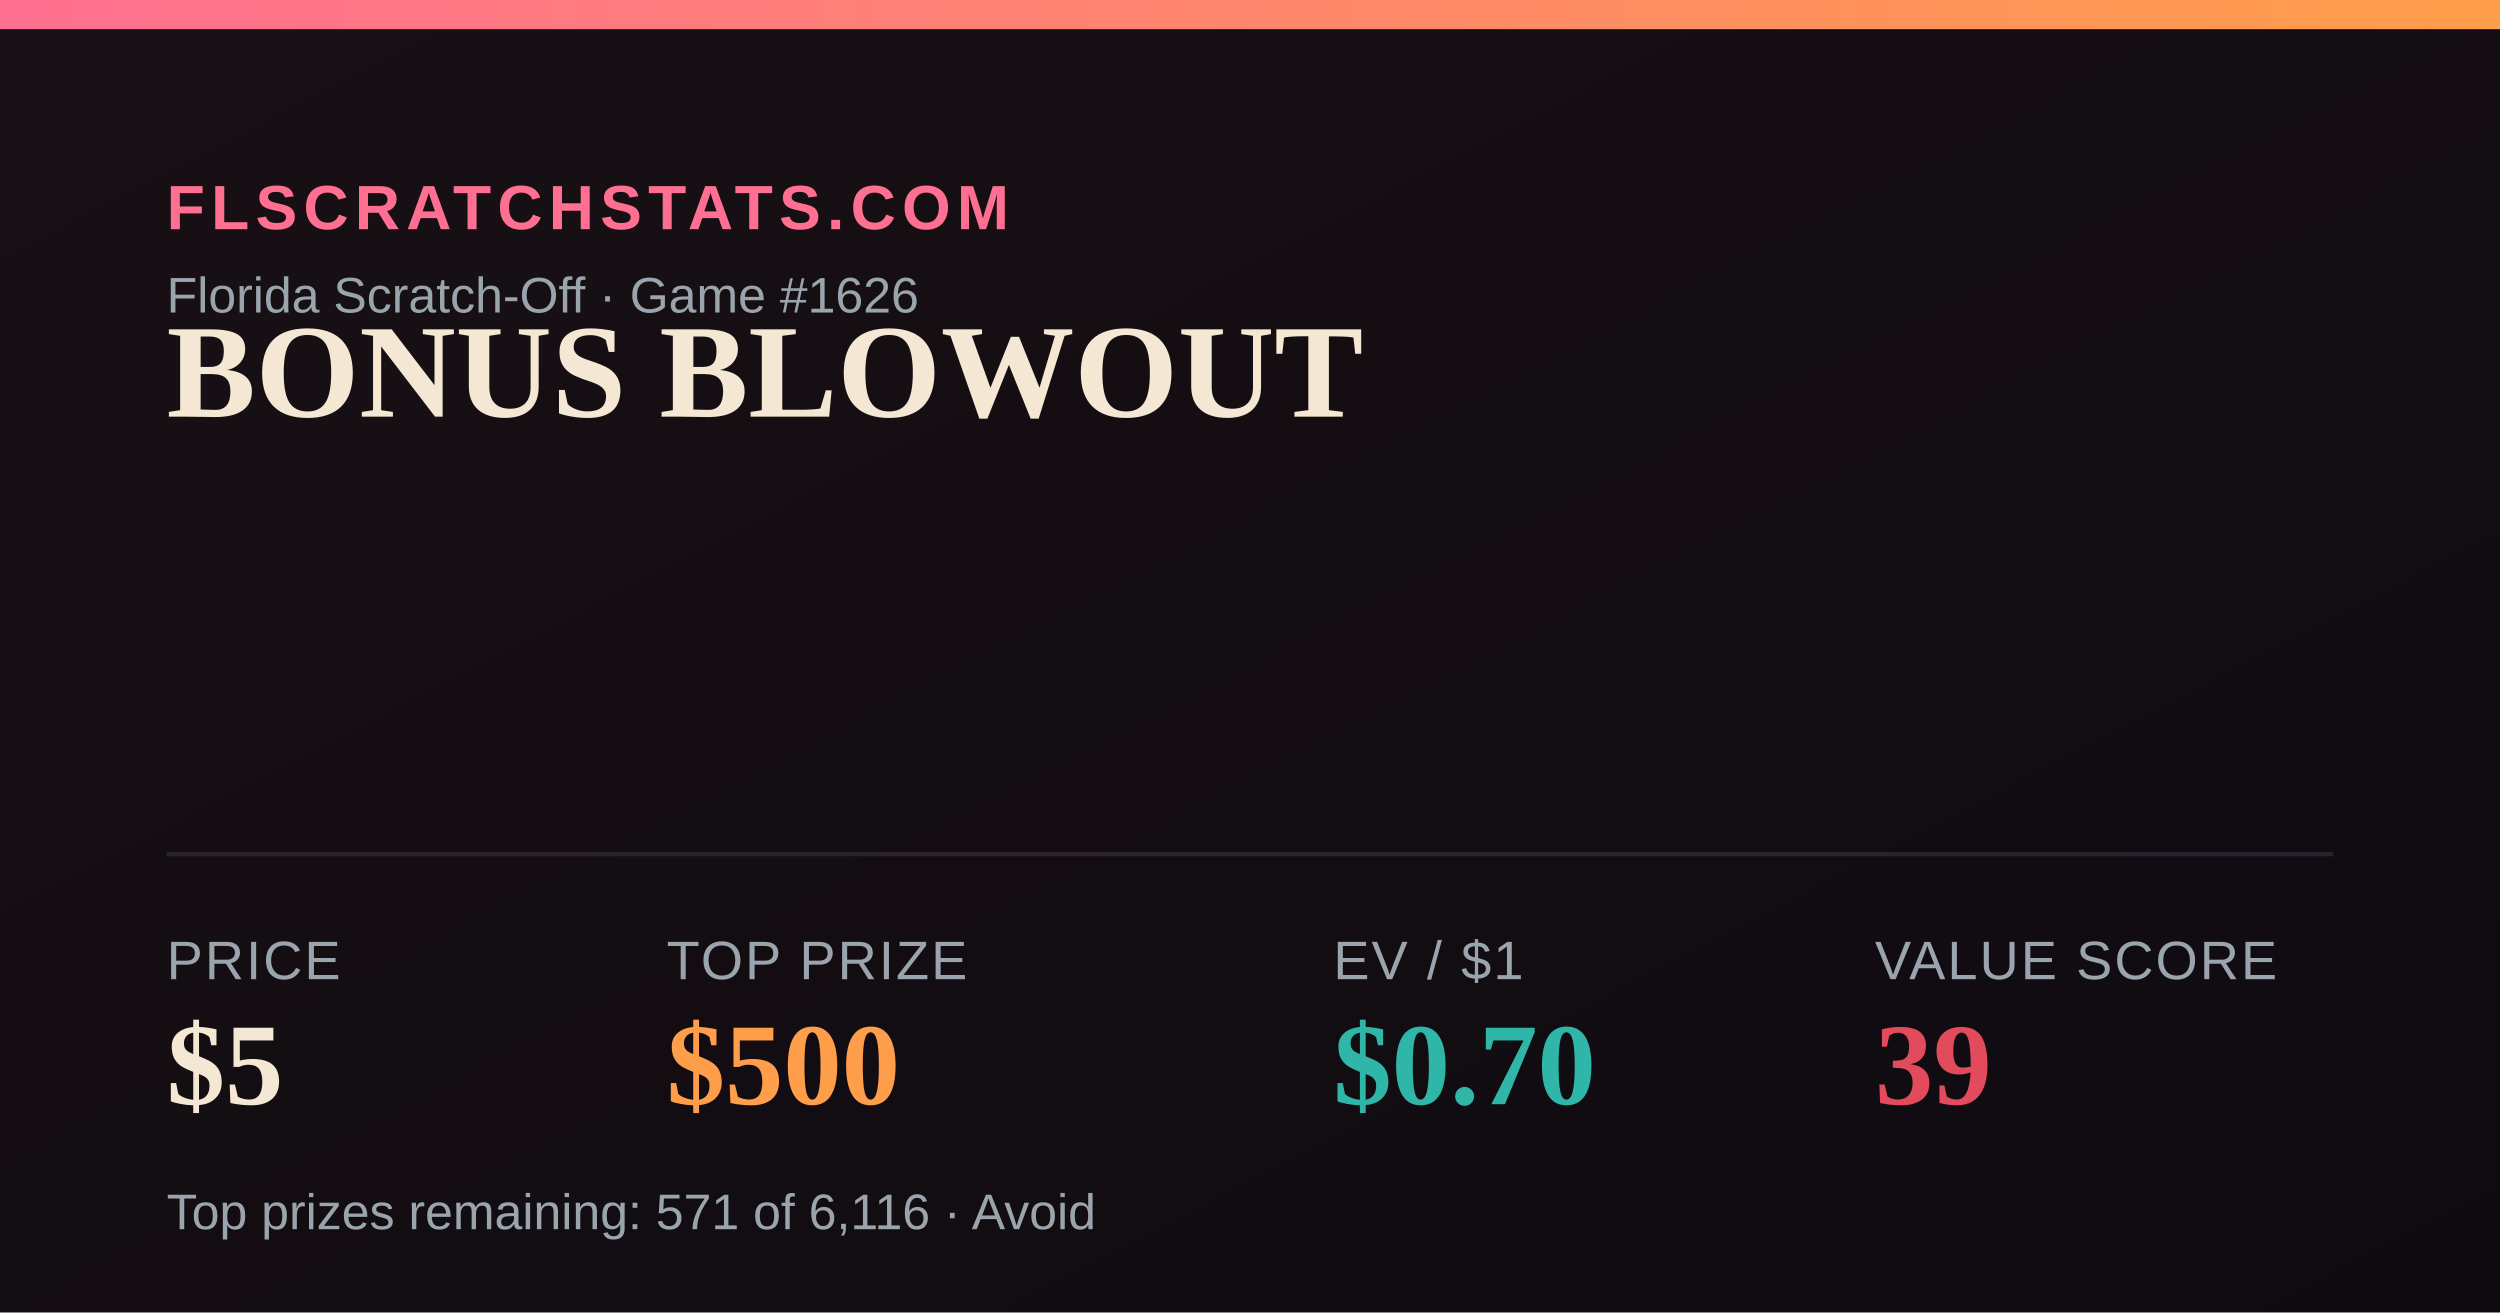
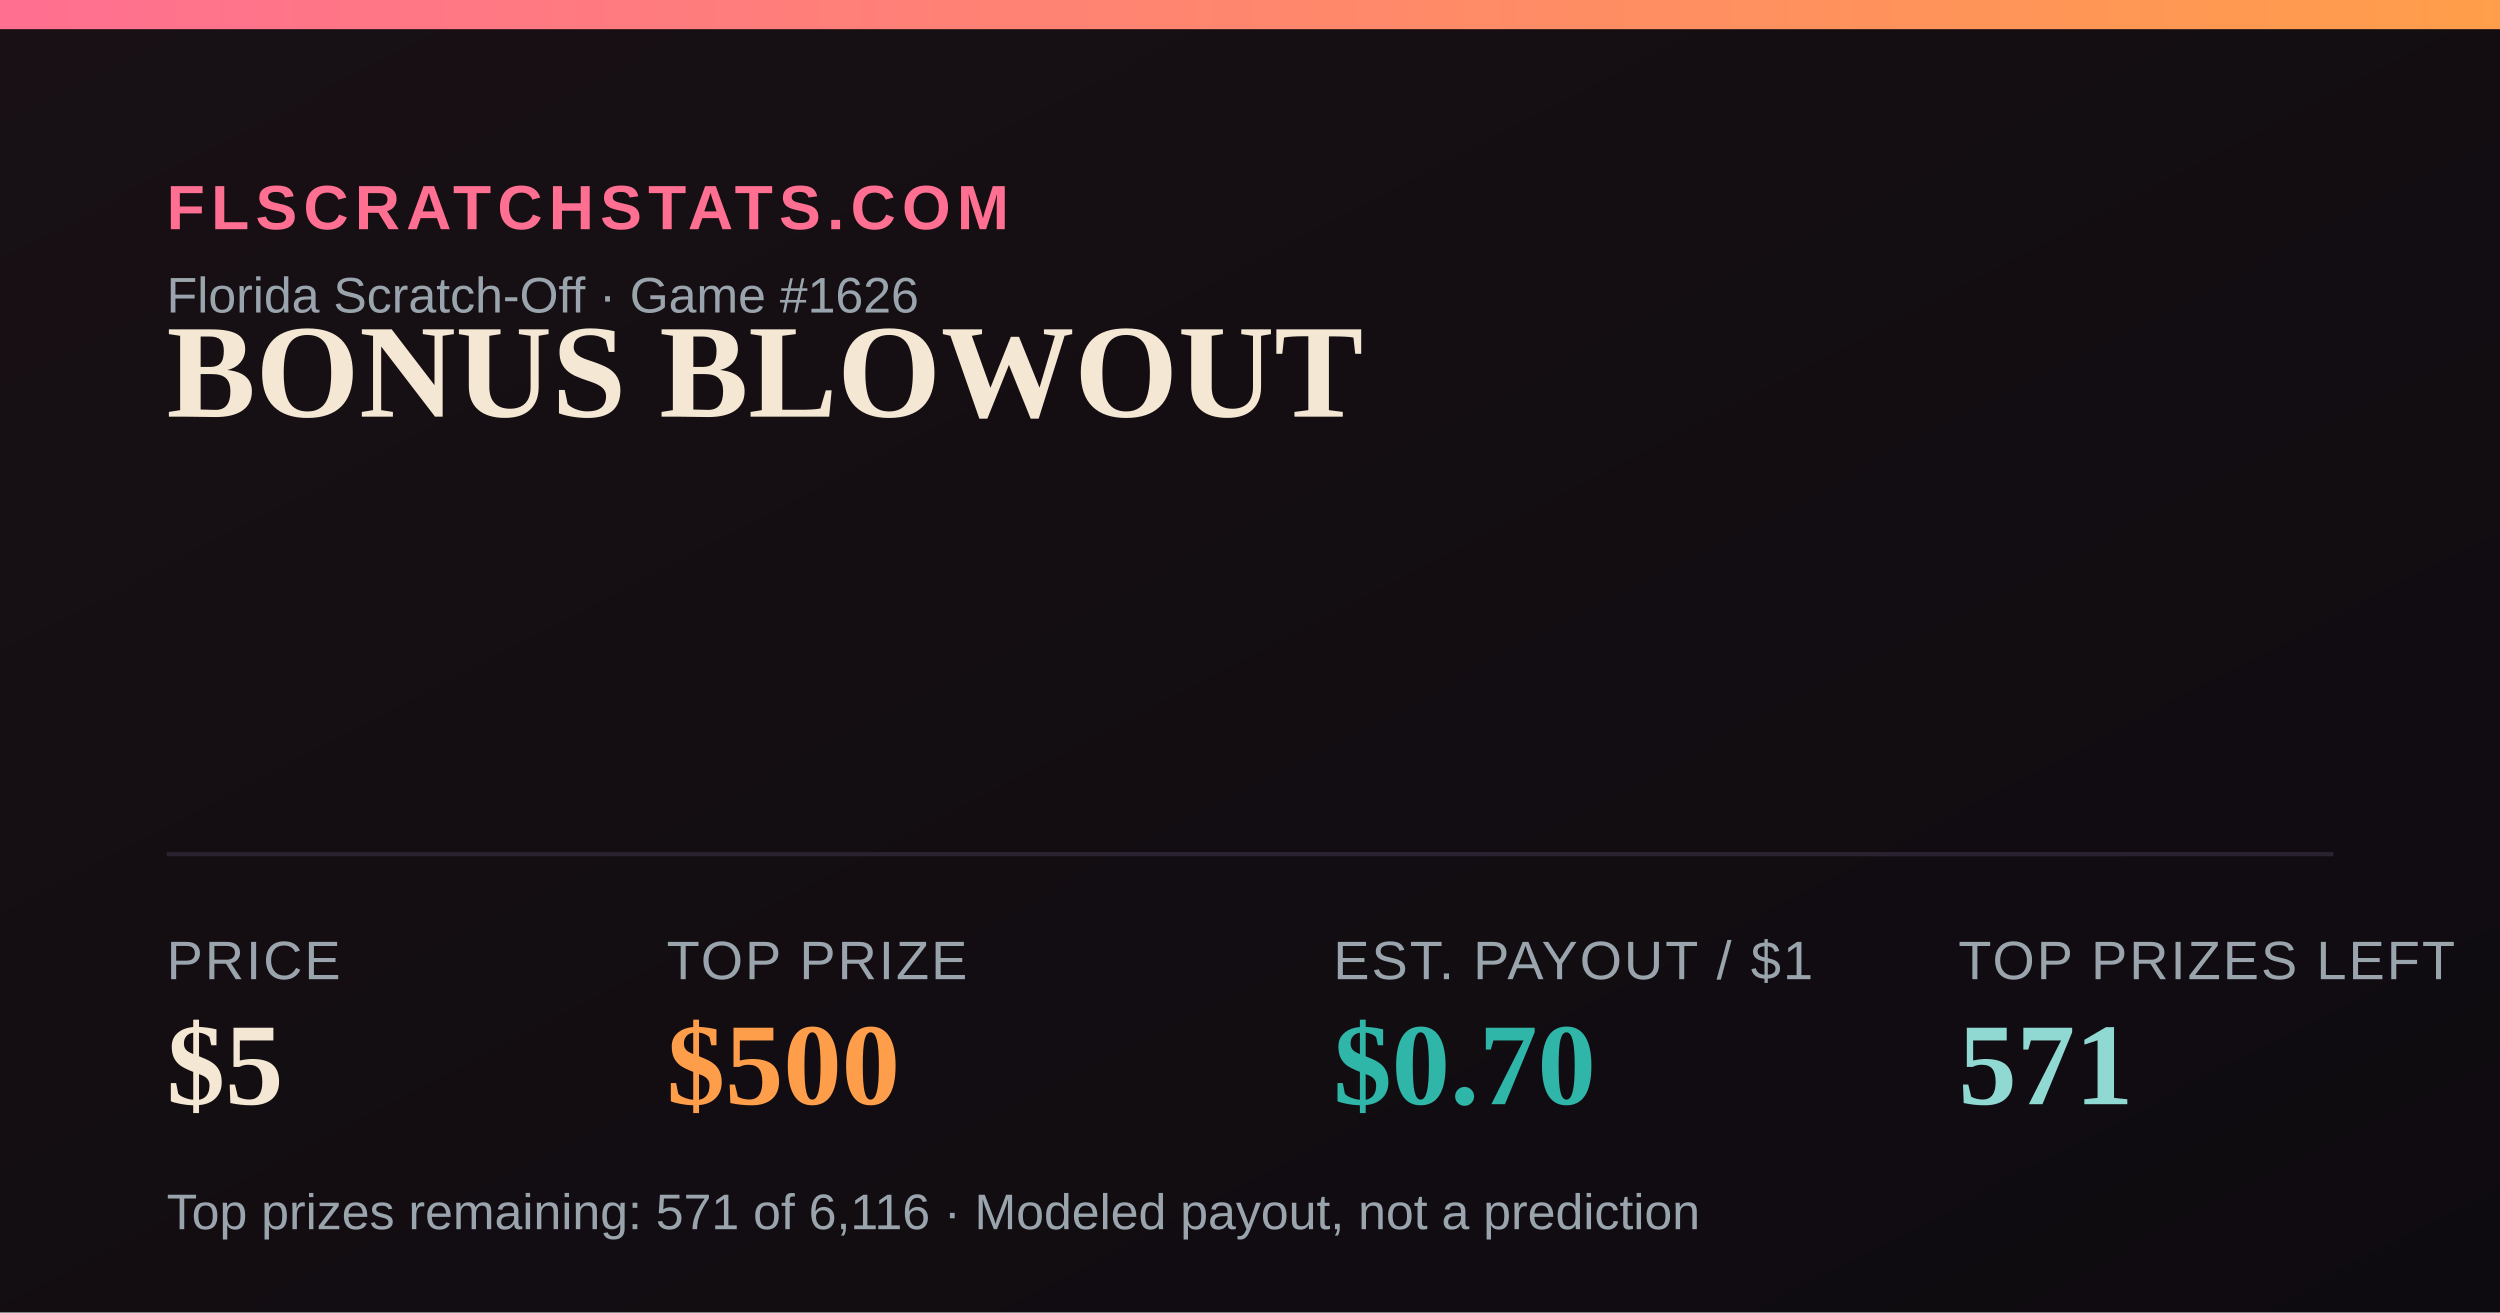
<svg xmlns="http://www.w3.org/2000/svg" width="1200" height="630" viewBox="0 0 1200 630">
  <defs>
    <linearGradient id="bg" x1="0" y1="0" x2="1" y2="1">
      <stop offset="0" stop-color="#181014" />
      <stop offset="1" stop-color="#0e0b10" />
    </linearGradient>
    <linearGradient id="accent" x1="0" y1="0" x2="1" y2="0">
      <stop offset="0" stop-color="#FF6F91" />
      <stop offset="1" stop-color="#FF9E4A" />
    </linearGradient>
  </defs>
  <rect width="1200" height="630" fill="url(#bg)" />
  <rect x="0" y="0" width="1200" height="14" fill="url(#accent)" />
  <text x="80" y="110" font-family="Arial,Helvetica,sans-serif" font-size="30" fill="#FF6F91" letter-spacing="3" font-weight="700">FLSCRATCHSTATS.COM</text>
  <text x="80" y="150" font-family="Arial,Helvetica,sans-serif" font-size="24" fill="#9aa4ad">Florida Scratch-Off · Game #1626</text>
  <text x="80" y="200" font-family="Georgia,'Times New Roman',serif" font-size="64" font-weight="700" fill="#F4E7D3">BONUS BLOWOUT</text>
  <line x1="80" y1="410" x2="1120" y2="410" stroke="#2a2230" stroke-width="2" />
  <text x="80" y="470" font-family="Arial,Helvetica,sans-serif" font-size="26" fill="#9aa4ad" letter-spacing="1">PRICE</text>
  <text x="80" y="530" font-family="Georgia,'Times New Roman',serif" font-size="56" font-weight="700" fill="#F4E7D3">$5</text>
  <text x="320" y="470" font-family="Arial,Helvetica,sans-serif" font-size="26" fill="#9aa4ad" letter-spacing="1">TOP PRIZE</text>
  <text x="320" y="530" font-family="Georgia,'Times New Roman',serif" font-size="56" font-weight="700" fill="#FF9E4A">$500</text>
-   <text x="640" y="470" font-family="Arial,Helvetica,sans-serif" font-size="26" fill="#9aa4ad" letter-spacing="1">EV / $1</text>
+   <text x="640" y="470" font-family="Arial,Helvetica,sans-serif" font-size="26" fill="#9aa4ad" letter-spacing="1">EST. PAYOUT / $1</text>
  <text x="640" y="530" font-family="Georgia,'Times New Roman',serif" font-size="56" font-weight="700" fill="#2FB6A8">$0.70</text>
-   <text x="900" y="470" font-family="Arial,Helvetica,sans-serif" font-size="26" fill="#9aa4ad" letter-spacing="1">VALUE SCORE</text>
-   <text x="900" y="530" font-family="Georgia,'Times New Roman',serif" font-size="56" font-weight="700" fill="#E24B5B">39</text>
-   <text x="80" y="590" font-family="Arial,Helvetica,sans-serif" font-size="24" fill="#9aa4ad">Top prizes remaining: 571 of 6,116 · Avoid</text>
+   <text x="940" y="470" font-family="Arial,Helvetica,sans-serif" font-size="26" fill="#9aa4ad" letter-spacing="1">TOP PRIZES LEFT</text>
+   <text x="940" y="530" font-family="Georgia,'Times New Roman',serif" font-size="56" font-weight="700" fill="#8FD9D2">571</text>
+   <text x="80" y="590" font-family="Arial,Helvetica,sans-serif" font-size="24" fill="#9aa4ad">Top prizes remaining: 571 of 6,116 · Modeled payout, not a prediction</text>
</svg>
